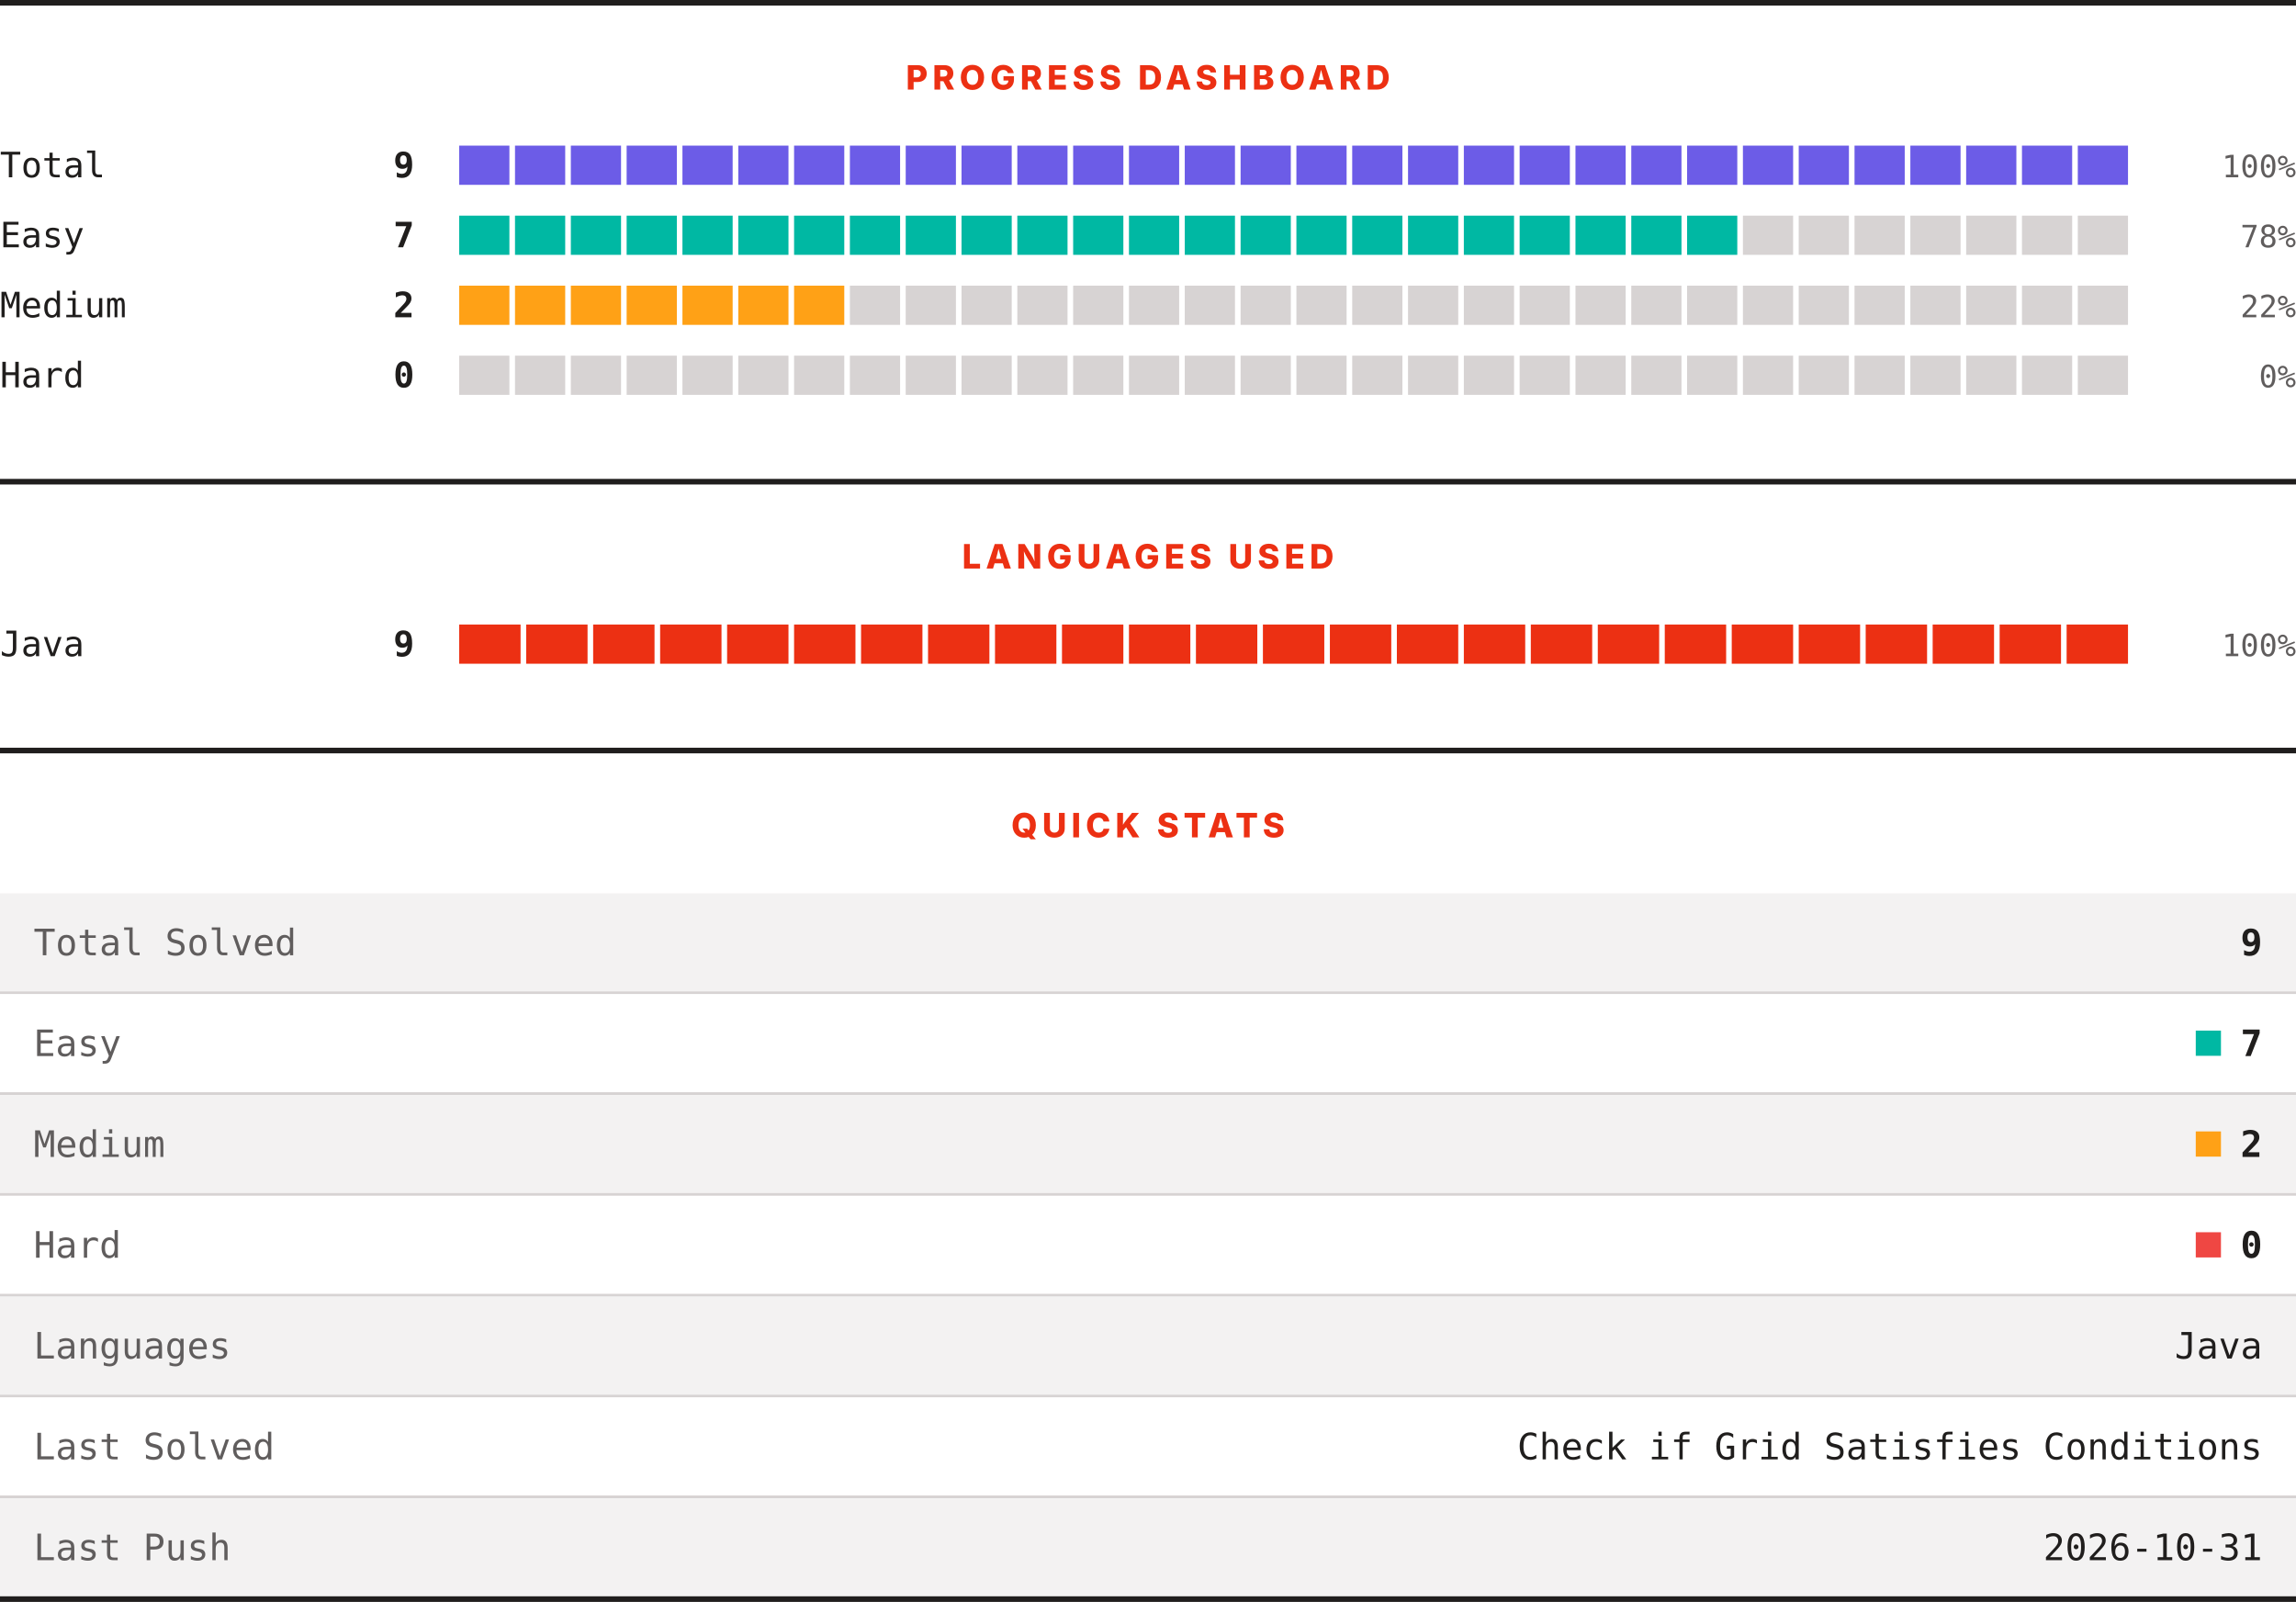
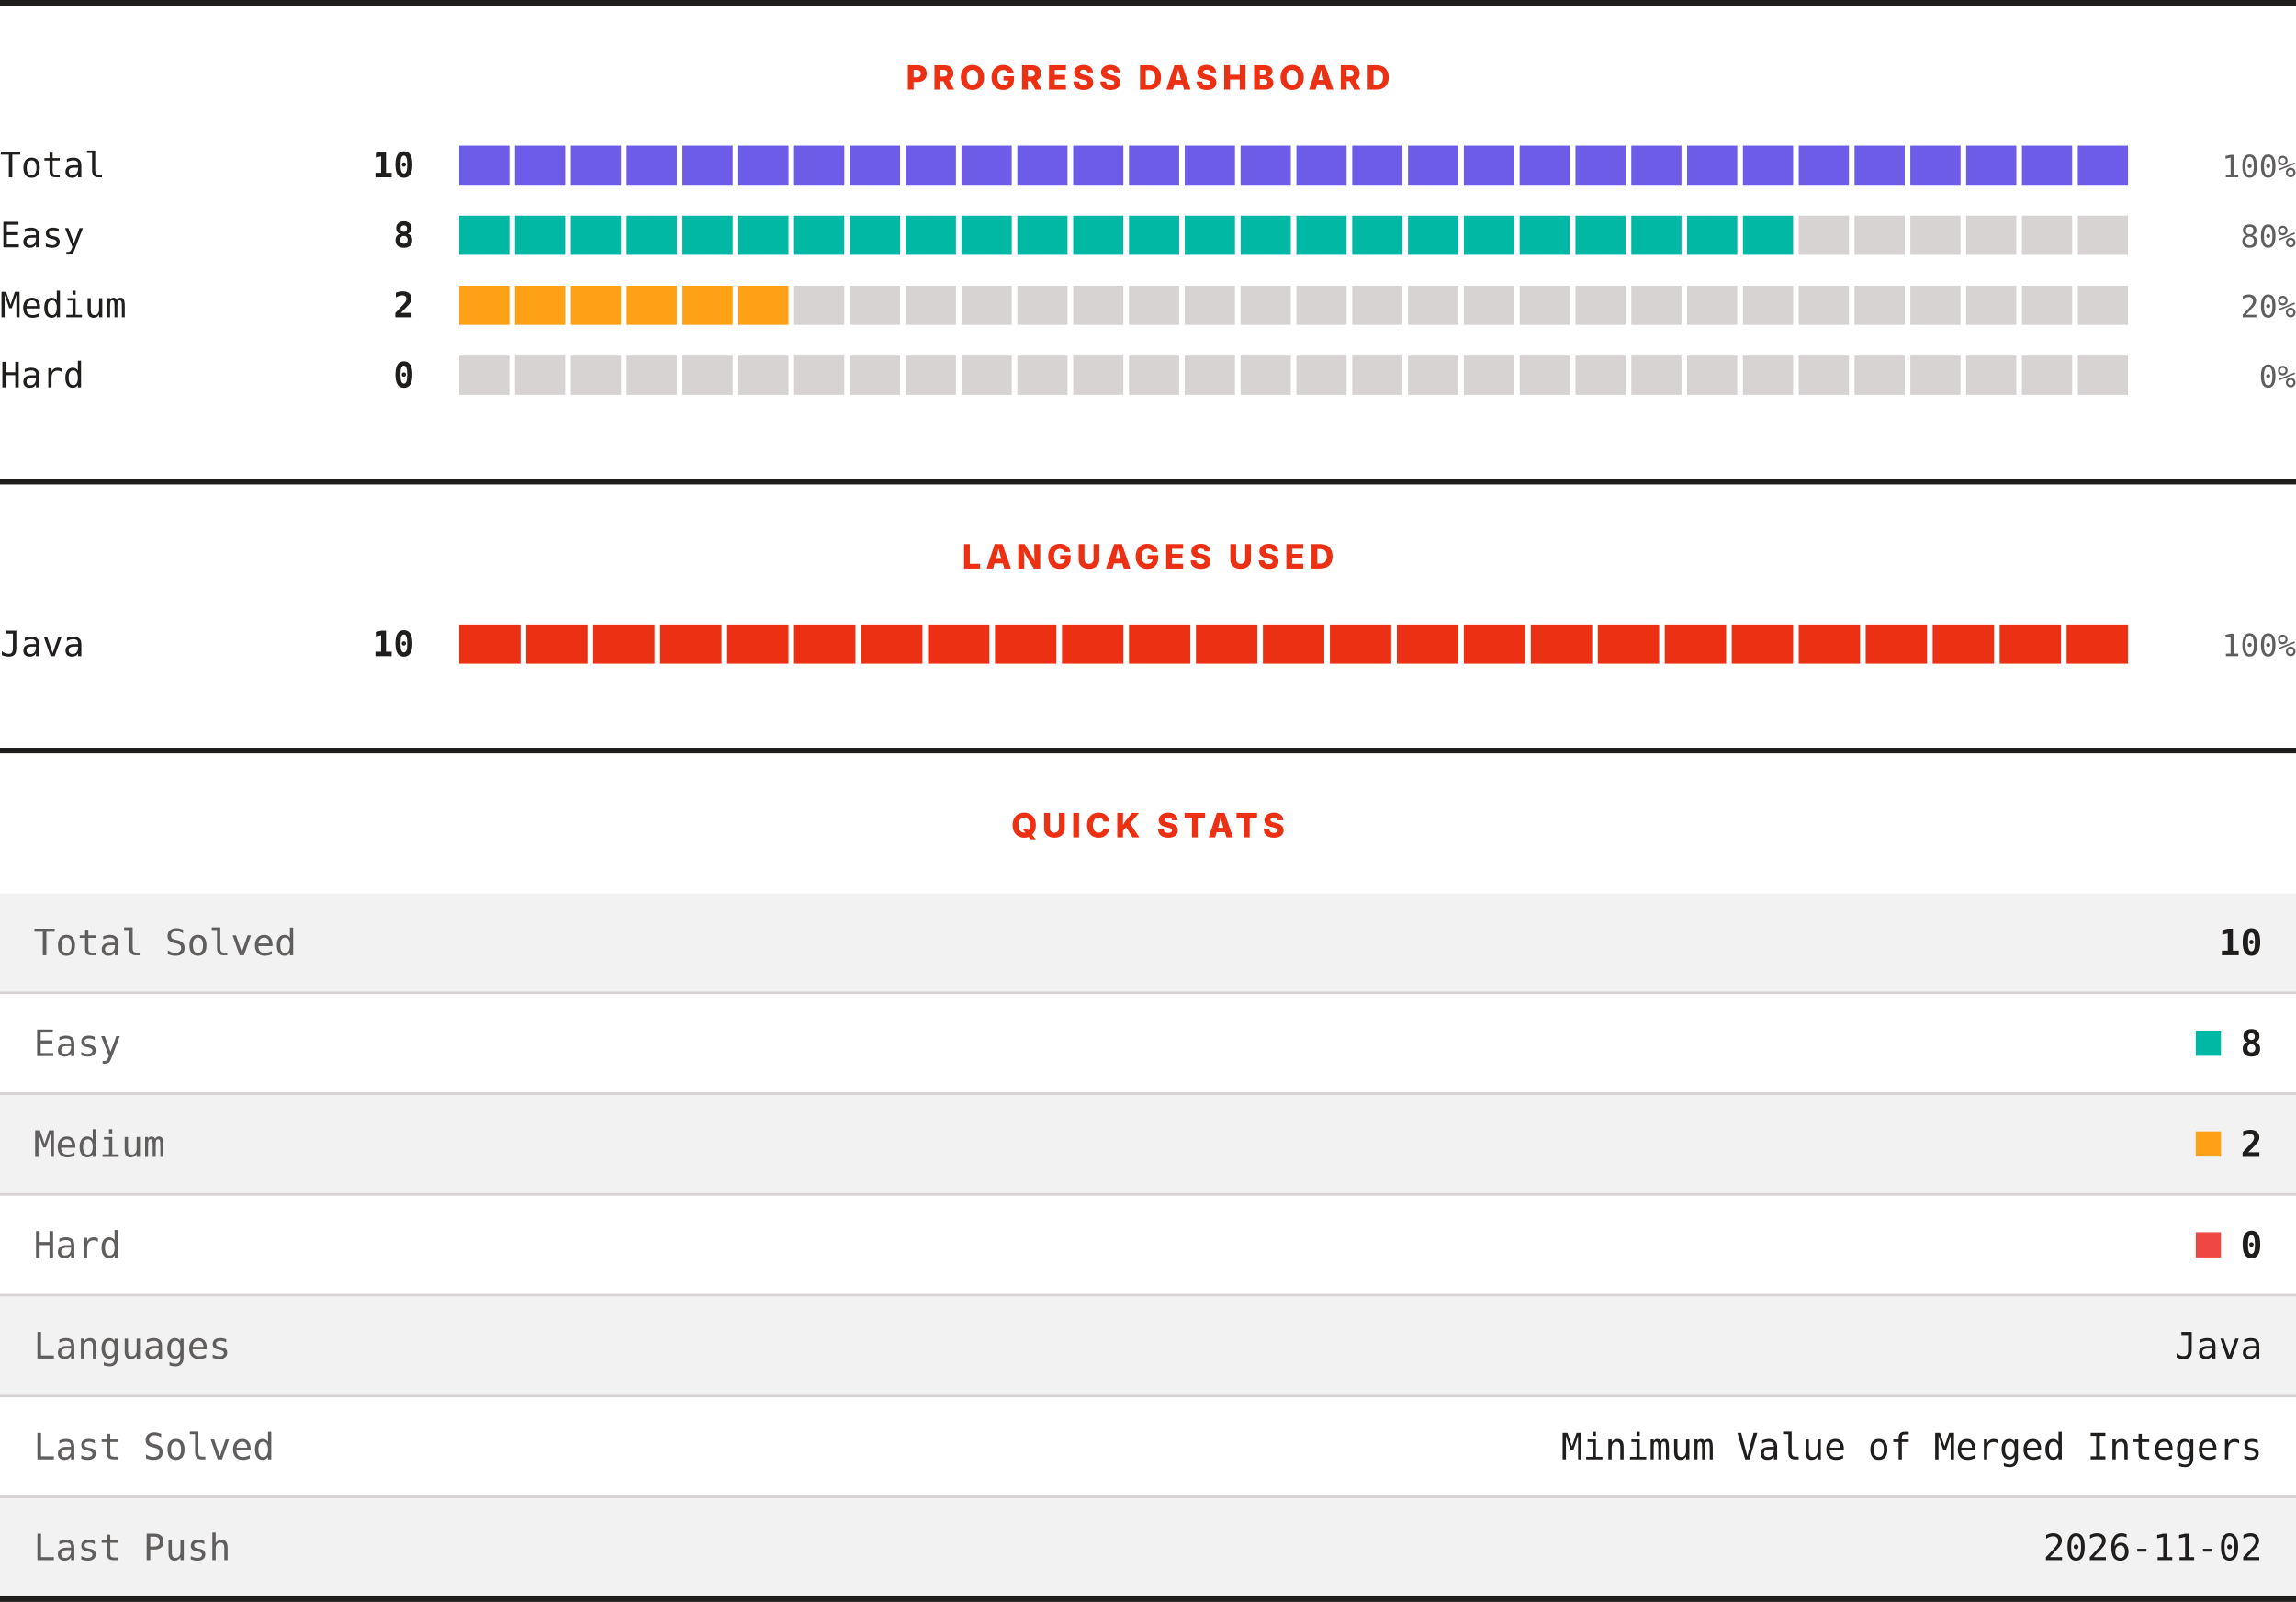
<svg xmlns="http://www.w3.org/2000/svg" width="820" height="572" viewBox="0 0 820 572" role="img" aria-label="LeetCode progress, languages and quick stats">
  <rect width="820" height="572" fill="#ffffff" />
  <rect x="0" y="0" width="820" height="2" fill="#201e1d" />
  <text x="410" y="32" text-anchor="middle" font-family="Archivo, system-ui, -apple-system, Segoe UI, sans-serif" font-size="12" font-weight="800" letter-spacing="1.68" fill="#ec3013">PROGRESS DASHBOARD</text>
  <text x="0" y="63.3" font-family="ui-monospace, SFMono-Regular, Menlo, Consolas, monospace" font-size="12.5" fill="#201e1d">Total</text>
-   <text x="148" y="63.3" text-anchor="end" font-family="ui-monospace, SFMono-Regular, Menlo, Consolas, monospace" font-size="12.5" font-weight="700" fill="#201e1d">9</text>
+   <text x="148" y="63.3" text-anchor="end" font-family="ui-monospace, SFMono-Regular, Menlo, Consolas, monospace" font-size="12.5" font-weight="700" fill="#201e1d">10</text>
  <rect x="164.00" y="52" width="17.93" height="14" fill="#6c5ce7" />
  <rect x="183.93" y="52" width="17.93" height="14" fill="#6c5ce7" />
  <rect x="203.87" y="52" width="17.93" height="14" fill="#6c5ce7" />
  <rect x="223.80" y="52" width="17.93" height="14" fill="#6c5ce7" />
  <rect x="243.73" y="52" width="17.93" height="14" fill="#6c5ce7" />
  <rect x="263.67" y="52" width="17.93" height="14" fill="#6c5ce7" />
  <rect x="283.60" y="52" width="17.93" height="14" fill="#6c5ce7" />
  <rect x="303.53" y="52" width="17.93" height="14" fill="#6c5ce7" />
  <rect x="323.47" y="52" width="17.93" height="14" fill="#6c5ce7" />
  <rect x="343.40" y="52" width="17.93" height="14" fill="#6c5ce7" />
  <rect x="363.33" y="52" width="17.93" height="14" fill="#6c5ce7" />
  <rect x="383.27" y="52" width="17.93" height="14" fill="#6c5ce7" />
  <rect x="403.20" y="52" width="17.93" height="14" fill="#6c5ce7" />
  <rect x="423.13" y="52" width="17.93" height="14" fill="#6c5ce7" />
  <rect x="443.07" y="52" width="17.93" height="14" fill="#6c5ce7" />
  <rect x="463.00" y="52" width="17.93" height="14" fill="#6c5ce7" />
  <rect x="482.93" y="52" width="17.93" height="14" fill="#6c5ce7" />
  <rect x="502.87" y="52" width="17.93" height="14" fill="#6c5ce7" />
  <rect x="522.80" y="52" width="17.93" height="14" fill="#6c5ce7" />
  <rect x="542.73" y="52" width="17.93" height="14" fill="#6c5ce7" />
  <rect x="562.67" y="52" width="17.93" height="14" fill="#6c5ce7" />
  <rect x="582.60" y="52" width="17.93" height="14" fill="#6c5ce7" />
  <rect x="602.53" y="52" width="17.93" height="14" fill="#6c5ce7" />
  <rect x="622.47" y="52" width="17.93" height="14" fill="#6c5ce7" />
  <rect x="642.40" y="52" width="17.93" height="14" fill="#6c5ce7" />
  <rect x="662.33" y="52" width="17.93" height="14" fill="#6c5ce7" />
  <rect x="682.27" y="52" width="17.93" height="14" fill="#6c5ce7" />
  <rect x="702.20" y="52" width="17.93" height="14" fill="#6c5ce7" />
  <rect x="722.13" y="52" width="17.93" height="14" fill="#6c5ce7" />
  <rect x="742.07" y="52" width="17.93" height="14" fill="#6c5ce7" />
  <text x="820" y="63.3" text-anchor="end" font-family="ui-monospace, SFMono-Regular, Menlo, Consolas, monospace" font-size="11" fill="#605d5d">100%</text>
  <text x="0" y="88.3" font-family="ui-monospace, SFMono-Regular, Menlo, Consolas, monospace" font-size="12.5" fill="#201e1d">Easy</text>
-   <text x="148" y="88.3" text-anchor="end" font-family="ui-monospace, SFMono-Regular, Menlo, Consolas, monospace" font-size="12.5" font-weight="700" fill="#201e1d">7</text>
+   <text x="148" y="88.3" text-anchor="end" font-family="ui-monospace, SFMono-Regular, Menlo, Consolas, monospace" font-size="12.5" font-weight="700" fill="#201e1d">8</text>
  <rect x="164.00" y="77" width="17.93" height="14" fill="#00b8a3" />
  <rect x="183.93" y="77" width="17.93" height="14" fill="#00b8a3" />
  <rect x="203.87" y="77" width="17.93" height="14" fill="#00b8a3" />
  <rect x="223.80" y="77" width="17.93" height="14" fill="#00b8a3" />
  <rect x="243.73" y="77" width="17.93" height="14" fill="#00b8a3" />
  <rect x="263.67" y="77" width="17.93" height="14" fill="#00b8a3" />
  <rect x="283.60" y="77" width="17.93" height="14" fill="#00b8a3" />
  <rect x="303.53" y="77" width="17.93" height="14" fill="#00b8a3" />
  <rect x="323.47" y="77" width="17.93" height="14" fill="#00b8a3" />
  <rect x="343.40" y="77" width="17.93" height="14" fill="#00b8a3" />
  <rect x="363.33" y="77" width="17.93" height="14" fill="#00b8a3" />
  <rect x="383.27" y="77" width="17.93" height="14" fill="#00b8a3" />
  <rect x="403.20" y="77" width="17.93" height="14" fill="#00b8a3" />
  <rect x="423.13" y="77" width="17.93" height="14" fill="#00b8a3" />
  <rect x="443.07" y="77" width="17.93" height="14" fill="#00b8a3" />
  <rect x="463.00" y="77" width="17.93" height="14" fill="#00b8a3" />
  <rect x="482.93" y="77" width="17.93" height="14" fill="#00b8a3" />
  <rect x="502.87" y="77" width="17.93" height="14" fill="#00b8a3" />
  <rect x="522.80" y="77" width="17.93" height="14" fill="#00b8a3" />
  <rect x="542.73" y="77" width="17.93" height="14" fill="#00b8a3" />
  <rect x="562.67" y="77" width="17.93" height="14" fill="#00b8a3" />
  <rect x="582.60" y="77" width="17.93" height="14" fill="#00b8a3" />
  <rect x="602.53" y="77" width="17.93" height="14" fill="#00b8a3" />
-   <rect x="622.47" y="77" width="17.93" height="14" fill="#d7d3d3" />
+   <rect x="622.47" y="77" width="17.93" height="14" fill="#00b8a3" />
  <rect x="642.40" y="77" width="17.93" height="14" fill="#d7d3d3" />
  <rect x="662.33" y="77" width="17.93" height="14" fill="#d7d3d3" />
  <rect x="682.27" y="77" width="17.93" height="14" fill="#d7d3d3" />
  <rect x="702.20" y="77" width="17.93" height="14" fill="#d7d3d3" />
  <rect x="722.13" y="77" width="17.93" height="14" fill="#d7d3d3" />
  <rect x="742.07" y="77" width="17.93" height="14" fill="#d7d3d3" />
-   <text x="820" y="88.3" text-anchor="end" font-family="ui-monospace, SFMono-Regular, Menlo, Consolas, monospace" font-size="11" fill="#605d5d">78%</text>
+   <text x="820" y="88.3" text-anchor="end" font-family="ui-monospace, SFMono-Regular, Menlo, Consolas, monospace" font-size="11" fill="#605d5d">80%</text>
  <text x="0" y="113.3" font-family="ui-monospace, SFMono-Regular, Menlo, Consolas, monospace" font-size="12.5" fill="#201e1d">Medium</text>
  <text x="148" y="113.3" text-anchor="end" font-family="ui-monospace, SFMono-Regular, Menlo, Consolas, monospace" font-size="12.5" font-weight="700" fill="#201e1d">2</text>
  <rect x="164.00" y="102" width="17.93" height="14" fill="#ffa116" />
  <rect x="183.93" y="102" width="17.93" height="14" fill="#ffa116" />
  <rect x="203.87" y="102" width="17.93" height="14" fill="#ffa116" />
  <rect x="223.80" y="102" width="17.93" height="14" fill="#ffa116" />
  <rect x="243.73" y="102" width="17.93" height="14" fill="#ffa116" />
  <rect x="263.67" y="102" width="17.93" height="14" fill="#ffa116" />
-   <rect x="283.60" y="102" width="17.93" height="14" fill="#ffa116" />
+   <rect x="283.60" y="102" width="17.93" height="14" fill="#d7d3d3" />
  <rect x="303.53" y="102" width="17.93" height="14" fill="#d7d3d3" />
  <rect x="323.47" y="102" width="17.93" height="14" fill="#d7d3d3" />
  <rect x="343.40" y="102" width="17.93" height="14" fill="#d7d3d3" />
  <rect x="363.33" y="102" width="17.93" height="14" fill="#d7d3d3" />
  <rect x="383.27" y="102" width="17.93" height="14" fill="#d7d3d3" />
  <rect x="403.20" y="102" width="17.93" height="14" fill="#d7d3d3" />
  <rect x="423.13" y="102" width="17.93" height="14" fill="#d7d3d3" />
  <rect x="443.07" y="102" width="17.93" height="14" fill="#d7d3d3" />
  <rect x="463.00" y="102" width="17.93" height="14" fill="#d7d3d3" />
  <rect x="482.93" y="102" width="17.93" height="14" fill="#d7d3d3" />
  <rect x="502.87" y="102" width="17.93" height="14" fill="#d7d3d3" />
  <rect x="522.80" y="102" width="17.93" height="14" fill="#d7d3d3" />
  <rect x="542.73" y="102" width="17.93" height="14" fill="#d7d3d3" />
  <rect x="562.67" y="102" width="17.93" height="14" fill="#d7d3d3" />
  <rect x="582.60" y="102" width="17.93" height="14" fill="#d7d3d3" />
  <rect x="602.53" y="102" width="17.93" height="14" fill="#d7d3d3" />
  <rect x="622.47" y="102" width="17.93" height="14" fill="#d7d3d3" />
  <rect x="642.40" y="102" width="17.93" height="14" fill="#d7d3d3" />
  <rect x="662.33" y="102" width="17.93" height="14" fill="#d7d3d3" />
  <rect x="682.27" y="102" width="17.93" height="14" fill="#d7d3d3" />
  <rect x="702.20" y="102" width="17.93" height="14" fill="#d7d3d3" />
  <rect x="722.13" y="102" width="17.93" height="14" fill="#d7d3d3" />
  <rect x="742.07" y="102" width="17.93" height="14" fill="#d7d3d3" />
-   <text x="820" y="113.3" text-anchor="end" font-family="ui-monospace, SFMono-Regular, Menlo, Consolas, monospace" font-size="11" fill="#605d5d">22%</text>
+   <text x="820" y="113.3" text-anchor="end" font-family="ui-monospace, SFMono-Regular, Menlo, Consolas, monospace" font-size="11" fill="#605d5d">20%</text>
  <text x="0" y="138.3" font-family="ui-monospace, SFMono-Regular, Menlo, Consolas, monospace" font-size="12.5" fill="#201e1d">Hard</text>
  <text x="148" y="138.3" text-anchor="end" font-family="ui-monospace, SFMono-Regular, Menlo, Consolas, monospace" font-size="12.5" font-weight="700" fill="#201e1d">0</text>
  <rect x="164.00" y="127" width="17.93" height="14" fill="#d7d3d3" />
  <rect x="183.93" y="127" width="17.93" height="14" fill="#d7d3d3" />
  <rect x="203.87" y="127" width="17.93" height="14" fill="#d7d3d3" />
  <rect x="223.80" y="127" width="17.93" height="14" fill="#d7d3d3" />
  <rect x="243.73" y="127" width="17.93" height="14" fill="#d7d3d3" />
  <rect x="263.67" y="127" width="17.93" height="14" fill="#d7d3d3" />
  <rect x="283.60" y="127" width="17.93" height="14" fill="#d7d3d3" />
  <rect x="303.53" y="127" width="17.93" height="14" fill="#d7d3d3" />
  <rect x="323.47" y="127" width="17.93" height="14" fill="#d7d3d3" />
  <rect x="343.40" y="127" width="17.93" height="14" fill="#d7d3d3" />
  <rect x="363.33" y="127" width="17.93" height="14" fill="#d7d3d3" />
  <rect x="383.27" y="127" width="17.93" height="14" fill="#d7d3d3" />
  <rect x="403.20" y="127" width="17.93" height="14" fill="#d7d3d3" />
  <rect x="423.13" y="127" width="17.93" height="14" fill="#d7d3d3" />
  <rect x="443.07" y="127" width="17.93" height="14" fill="#d7d3d3" />
  <rect x="463.00" y="127" width="17.93" height="14" fill="#d7d3d3" />
  <rect x="482.93" y="127" width="17.93" height="14" fill="#d7d3d3" />
  <rect x="502.87" y="127" width="17.93" height="14" fill="#d7d3d3" />
  <rect x="522.80" y="127" width="17.93" height="14" fill="#d7d3d3" />
  <rect x="542.73" y="127" width="17.93" height="14" fill="#d7d3d3" />
  <rect x="562.67" y="127" width="17.93" height="14" fill="#d7d3d3" />
  <rect x="582.60" y="127" width="17.93" height="14" fill="#d7d3d3" />
  <rect x="602.53" y="127" width="17.93" height="14" fill="#d7d3d3" />
  <rect x="622.47" y="127" width="17.93" height="14" fill="#d7d3d3" />
  <rect x="642.40" y="127" width="17.93" height="14" fill="#d7d3d3" />
  <rect x="662.33" y="127" width="17.93" height="14" fill="#d7d3d3" />
  <rect x="682.27" y="127" width="17.93" height="14" fill="#d7d3d3" />
  <rect x="702.20" y="127" width="17.93" height="14" fill="#d7d3d3" />
  <rect x="722.13" y="127" width="17.93" height="14" fill="#d7d3d3" />
  <rect x="742.07" y="127" width="17.93" height="14" fill="#d7d3d3" />
  <text x="820" y="138.3" text-anchor="end" font-family="ui-monospace, SFMono-Regular, Menlo, Consolas, monospace" font-size="11" fill="#605d5d">0%</text>
  <rect x="0" y="171" width="820" height="2" fill="#201e1d" />
  <text x="410" y="203" text-anchor="middle" font-family="Archivo, system-ui, -apple-system, Segoe UI, sans-serif" font-size="12" font-weight="800" letter-spacing="1.68" fill="#ec3013">LANGUAGES USED</text>
  <text x="0" y="234.3" font-family="ui-monospace, SFMono-Regular, Menlo, Consolas, monospace" font-size="12.5" fill="#201e1d">Java</text>
-   <text x="148" y="234.3" text-anchor="end" font-family="ui-monospace, SFMono-Regular, Menlo, Consolas, monospace" font-size="12.5" font-weight="700" fill="#201e1d">9</text>
+   <text x="148" y="234.3" text-anchor="end" font-family="ui-monospace, SFMono-Regular, Menlo, Consolas, monospace" font-size="12.5" font-weight="700" fill="#201e1d">10</text>
  <rect x="164.00" y="223" width="21.92" height="14" fill="#ec3013" />
  <rect x="187.92" y="223" width="21.92" height="14" fill="#ec3013" />
  <rect x="211.84" y="223" width="21.92" height="14" fill="#ec3013" />
  <rect x="235.76" y="223" width="21.92" height="14" fill="#ec3013" />
  <rect x="259.68" y="223" width="21.92" height="14" fill="#ec3013" />
  <rect x="283.60" y="223" width="21.92" height="14" fill="#ec3013" />
  <rect x="307.52" y="223" width="21.92" height="14" fill="#ec3013" />
  <rect x="331.44" y="223" width="21.92" height="14" fill="#ec3013" />
  <rect x="355.36" y="223" width="21.92" height="14" fill="#ec3013" />
  <rect x="379.28" y="223" width="21.92" height="14" fill="#ec3013" />
  <rect x="403.20" y="223" width="21.92" height="14" fill="#ec3013" />
  <rect x="427.12" y="223" width="21.92" height="14" fill="#ec3013" />
  <rect x="451.04" y="223" width="21.92" height="14" fill="#ec3013" />
  <rect x="474.96" y="223" width="21.92" height="14" fill="#ec3013" />
  <rect x="498.88" y="223" width="21.92" height="14" fill="#ec3013" />
  <rect x="522.80" y="223" width="21.92" height="14" fill="#ec3013" />
  <rect x="546.72" y="223" width="21.92" height="14" fill="#ec3013" />
  <rect x="570.64" y="223" width="21.92" height="14" fill="#ec3013" />
  <rect x="594.56" y="223" width="21.92" height="14" fill="#ec3013" />
  <rect x="618.48" y="223" width="21.92" height="14" fill="#ec3013" />
  <rect x="642.40" y="223" width="21.92" height="14" fill="#ec3013" />
  <rect x="666.32" y="223" width="21.92" height="14" fill="#ec3013" />
  <rect x="690.24" y="223" width="21.92" height="14" fill="#ec3013" />
  <rect x="714.16" y="223" width="21.92" height="14" fill="#ec3013" />
  <rect x="738.08" y="223" width="21.92" height="14" fill="#ec3013" />
  <text x="820" y="234.3" text-anchor="end" font-family="ui-monospace, SFMono-Regular, Menlo, Consolas, monospace" font-size="11" fill="#605d5d">100%</text>
  <rect x="0" y="267" width="820" height="2" fill="#201e1d" />
  <text x="410" y="299" text-anchor="middle" font-family="Archivo, system-ui, -apple-system, Segoe UI, sans-serif" font-size="12" font-weight="800" letter-spacing="1.68" fill="#ec3013">QUICK STATS</text>
  <rect x="0" y="319" width="820" height="35" fill="#f3f2f2" />
  <text x="12" y="341.1" font-family="ui-monospace, SFMono-Regular, Menlo, Consolas, monospace" font-size="13" fill="#605d5d">Total Solved</text>
-   <text x="808" y="341.1" text-anchor="end" font-family="ui-monospace, SFMono-Regular, Menlo, Consolas, monospace" font-size="13" font-weight="700" fill="#201e1d">9</text>
+   <text x="808" y="341.1" text-anchor="end" font-family="ui-monospace, SFMono-Regular, Menlo, Consolas, monospace" font-size="13" font-weight="700" fill="#201e1d">10</text>
  <rect x="0" y="354" width="820" height="1" fill="#d7d3d3" />
  <rect x="0" y="355" width="820" height="35" fill="#ffffff" />
  <text x="12" y="377.1" font-family="ui-monospace, SFMono-Regular, Menlo, Consolas, monospace" font-size="13" fill="#605d5d">Easy</text>
  <rect x="784.2" y="368" width="9" height="9" fill="#00b8a3" />
-   <text x="808" y="377.1" text-anchor="end" font-family="ui-monospace, SFMono-Regular, Menlo, Consolas, monospace" font-size="13" font-weight="700" fill="#201e1d">7</text>
+   <text x="808" y="377.1" text-anchor="end" font-family="ui-monospace, SFMono-Regular, Menlo, Consolas, monospace" font-size="13" font-weight="700" fill="#201e1d">8</text>
  <rect x="0" y="390" width="820" height="1" fill="#d7d3d3" />
  <rect x="0" y="391" width="820" height="35" fill="#f3f2f2" />
  <text x="12" y="413.1" font-family="ui-monospace, SFMono-Regular, Menlo, Consolas, monospace" font-size="13" fill="#605d5d">Medium</text>
  <rect x="784.2" y="404" width="9" height="9" fill="#ffa116" />
  <text x="808" y="413.1" text-anchor="end" font-family="ui-monospace, SFMono-Regular, Menlo, Consolas, monospace" font-size="13" font-weight="700" fill="#201e1d">2</text>
  <rect x="0" y="426" width="820" height="1" fill="#d7d3d3" />
  <rect x="0" y="427" width="820" height="35" fill="#ffffff" />
  <text x="12" y="449.1" font-family="ui-monospace, SFMono-Regular, Menlo, Consolas, monospace" font-size="13" fill="#605d5d">Hard</text>
  <rect x="784.2" y="440" width="9" height="9" fill="#ef4743" />
  <text x="808" y="449.1" text-anchor="end" font-family="ui-monospace, SFMono-Regular, Menlo, Consolas, monospace" font-size="13" font-weight="700" fill="#201e1d">0</text>
  <rect x="0" y="462" width="820" height="1" fill="#d7d3d3" />
  <rect x="0" y="463" width="820" height="35" fill="#f3f2f2" />
  <text x="12" y="485.1" font-family="ui-monospace, SFMono-Regular, Menlo, Consolas, monospace" font-size="13" fill="#605d5d">Languages</text>
  <text x="808" y="485.1" text-anchor="end" font-family="ui-monospace, SFMono-Regular, Menlo, Consolas, monospace" font-size="13" fill="#201e1d">Java</text>
  <rect x="0" y="498" width="820" height="1" fill="#d7d3d3" />
  <rect x="0" y="499" width="820" height="35" fill="#ffffff" />
  <text x="12" y="521.1" font-family="ui-monospace, SFMono-Regular, Menlo, Consolas, monospace" font-size="13" fill="#605d5d">Last Solved</text>
-   <text x="808" y="521.1" text-anchor="end" font-family="ui-monospace, SFMono-Regular, Menlo, Consolas, monospace" font-size="13" fill="#201e1d">Check if Grid Satisfies Conditions</text>
+   <text x="808" y="521.1" text-anchor="end" font-family="ui-monospace, SFMono-Regular, Menlo, Consolas, monospace" font-size="13" fill="#201e1d">Minimum Value of Merged Integers</text>
  <rect x="0" y="534" width="820" height="1" fill="#d7d3d3" />
  <rect x="0" y="535" width="820" height="35" fill="#f3f2f2" />
  <text x="12" y="557.1" font-family="ui-monospace, SFMono-Regular, Menlo, Consolas, monospace" font-size="13" fill="#605d5d">Last Push</text>
-   <text x="808" y="557.1" text-anchor="end" font-family="ui-monospace, SFMono-Regular, Menlo, Consolas, monospace" font-size="13" fill="#201e1d">2026-10-31</text>
+   <text x="808" y="557.1" text-anchor="end" font-family="ui-monospace, SFMono-Regular, Menlo, Consolas, monospace" font-size="13" fill="#201e1d">2026-11-02</text>
  <rect x="0" y="570" width="820" height="2" fill="#201e1d" />
</svg>
